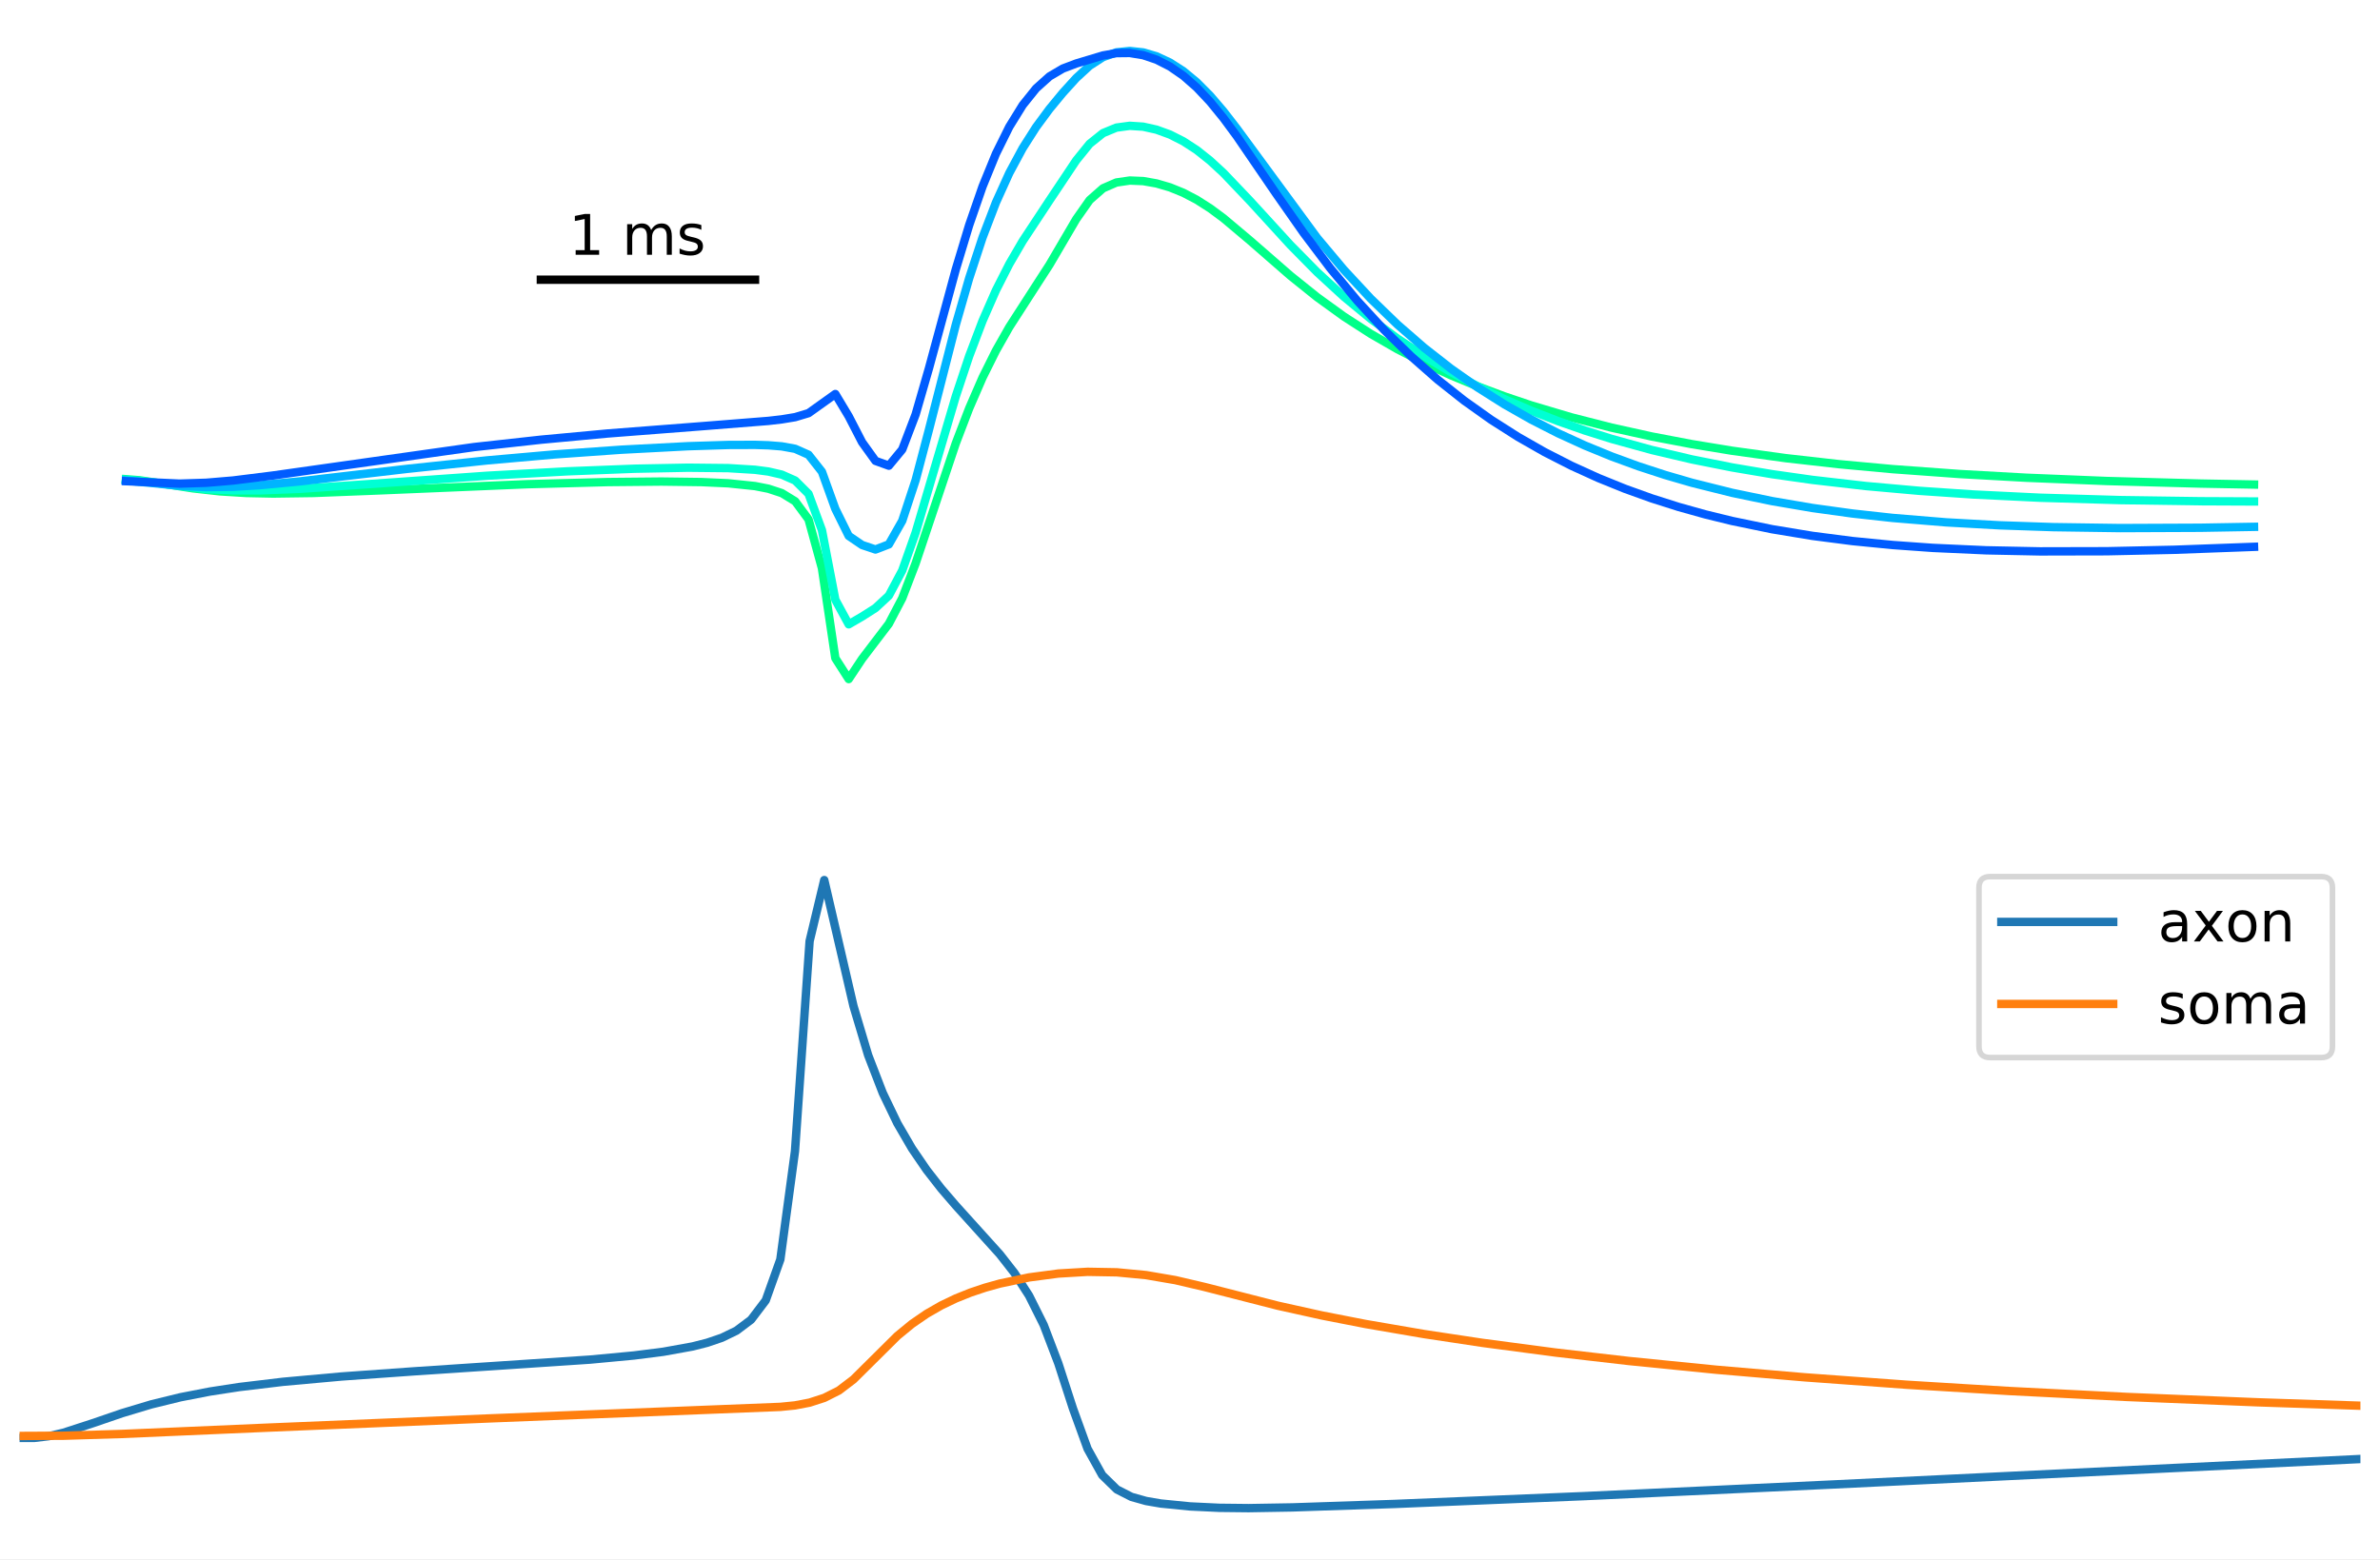
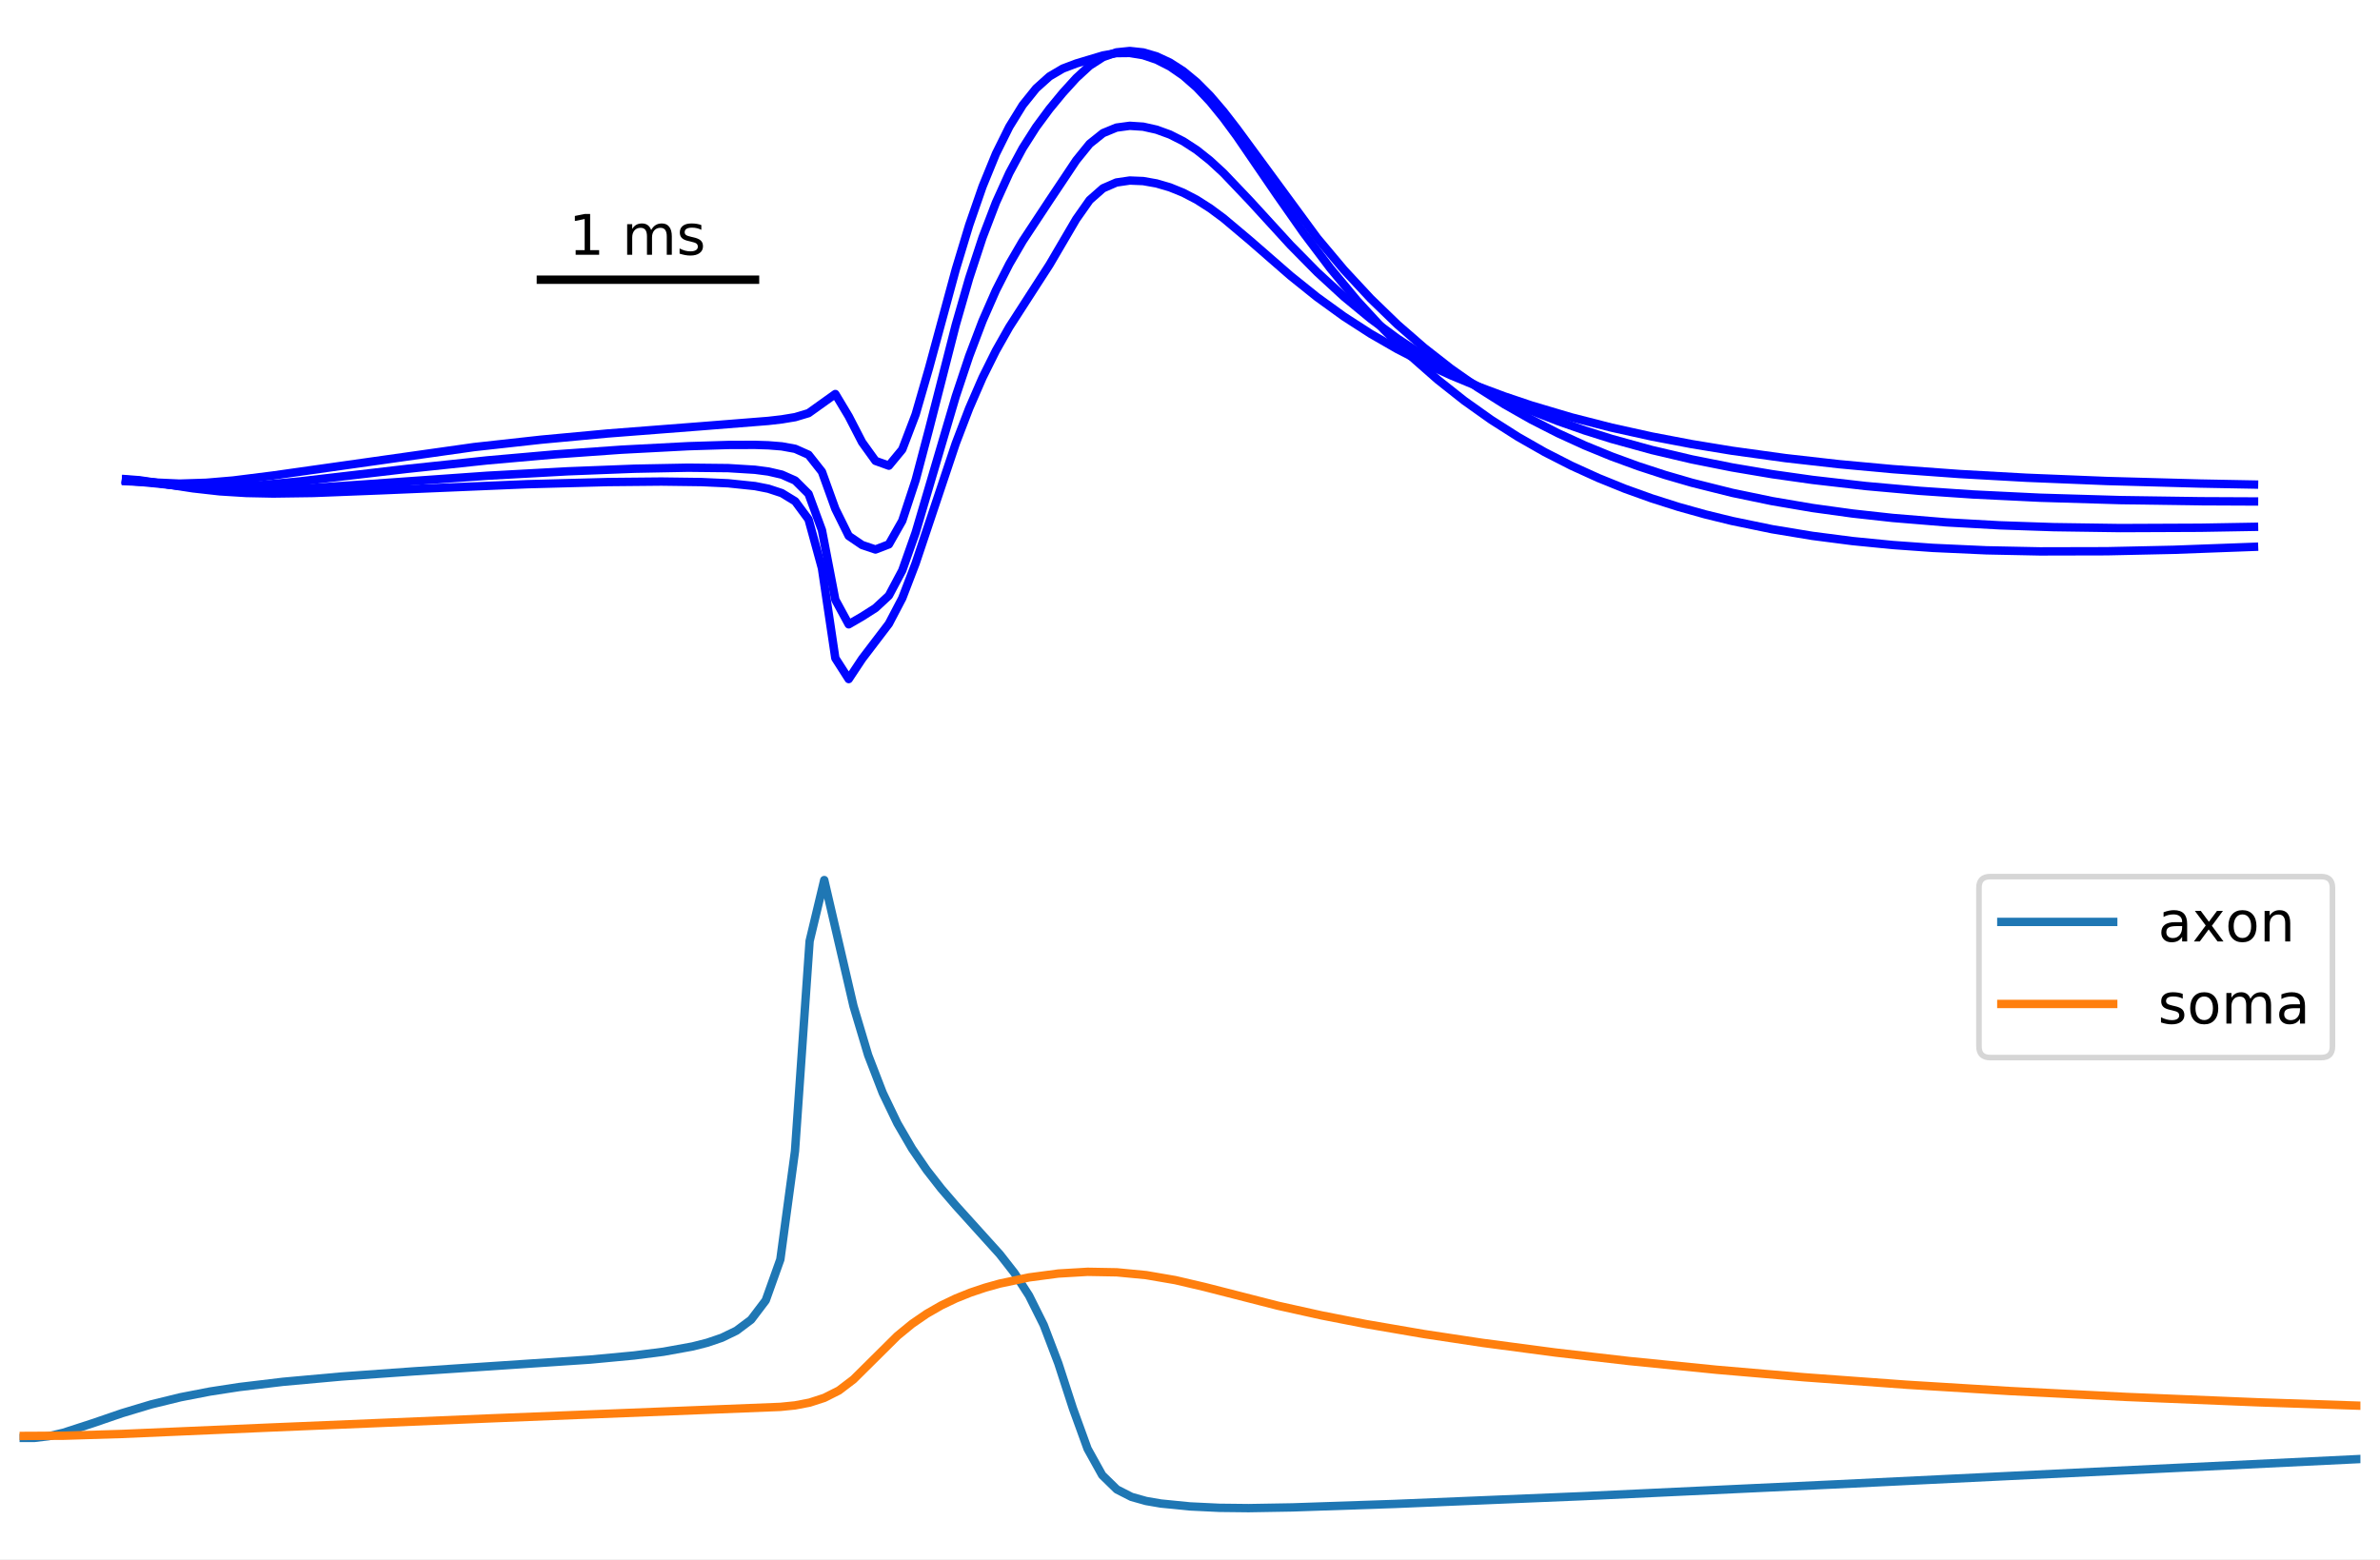
<svg xmlns="http://www.w3.org/2000/svg" xmlns:xlink="http://www.w3.org/1999/xlink" height="278.8pt" version="1.1" viewBox="0 0 425.5 278.8" width="425.5pt">
  <defs>
    <style type="text/css">
*{stroke-linecap:butt;stroke-linejoin:round;}
  </style>
  </defs>
  <g id="figure_1">
    <g id="patch_1">
      <path d="M 0 278.8  L 425.5 278.8  L 425.5 0  L 0 0  z " style="fill:#ffffff;" />
    </g>
    <g id="axes_1">
      <g id="line2d_1">
-         <path clip-path="url(#p6f42bdd4e6)" d="M 22.523 85.69  L 24.916 85.873  L 29.701 86.581  L 34.487 87.324  L 39.272 87.861  L 44.058 88.158  L 48.843 88.255  L 56.022 88.155  L 67.986 87.688  L 94.307 86.584  L 108.663 86.202  L 118.235 86.111  L 125.413 86.204  L 130.199 86.423  L 134.984 86.92  L 137.377 87.391  L 139.77 88.177  L 142.163 89.641  L 144.555 92.88  L 146.948 101.61  L 149.341 117.693  L 151.734 121.43  L 154.127 117.818  L 158.912 111.537  L 161.305 106.969  L 163.698 100.729  L 170.876 79.279  L 173.269 73.024  L 175.662 67.515  L 178.054 62.705  L 180.447 58.479  L 185.233 51.052  L 187.626 47.349  L 192.411 39.183  L 194.804 35.781  L 197.197 33.674  L 199.59 32.634  L 201.982 32.283  L 204.375 32.379  L 206.768 32.801  L 209.161 33.501  L 211.554 34.472  L 213.946 35.722  L 216.339 37.248  L 218.732 39.019  L 223.518 43.047  L 230.696 49.301  L 235.482 53.142  L 240.267 56.603  L 245.053 59.692  L 249.838 62.447  L 254.624 64.909  L 259.41 67.116  L 264.195 69.099  L 268.981 70.885  L 273.766 72.498  L 280.945 74.631  L 288.123 76.468  L 295.301 78.053  L 302.48 79.42  L 309.658 80.6  L 319.229 81.923  L 328.801 83.006  L 338.372 83.889  L 350.336 84.762  L 362.3 85.429  L 376.657 86.013  L 393.406 86.469  L 402.977 86.646  L 402.977 86.646  " style="fill:none;stroke:#00ff89;stroke-linecap:square;stroke-width:1.5;" />
+         <path clip-path="url(#p4ac16bce7f)" d="M 22.523 86.05  L 32.094 86.48  L 36.88 86.328  L 41.665 85.924  L 48.843 85.024  L 84.735 79.948  L 96.699 78.627  L 108.663 77.514  L 125.413 76.218  L 137.377 75.266  L 139.77 74.99  L 142.163 74.595  L 144.555 73.877  L 149.341 70.456  L 151.734 74.444  L 154.127 79.082  L 156.519 82.411  L 158.912 83.273  L 161.305 80.374  L 163.698 74.108  L 166.09 65.823  L 170.876 48.174  L 173.269 40.26  L 175.662 33.35  L 178.054 27.495  L 180.447 22.666  L 182.84 18.795  L 185.233 15.816  L 187.626 13.667  L 190.018 12.259  L 192.411 11.354  L 197.197 9.916  L 199.59 9.499  L 201.982 9.474  L 204.375 9.867  L 206.768 10.674  L 209.161 11.893  L 211.554 13.542  L 213.946 15.639  L 216.339 18.18  L 218.732 21.116  L 221.125 24.359  L 228.303 34.854  L 233.089 41.686  L 237.874 48.021  L 242.66 53.783  L 247.446 58.986  L 252.231 63.67  L 257.017 67.881  L 261.802 71.666  L 266.588 75.065  L 271.373 78.113  L 276.159 80.844  L 280.945 83.286  L 285.73 85.464  L 290.516 87.403  L 295.301 89.123  L 300.087 90.644  L 304.873 91.983  L 309.658 93.157  L 316.837 94.638  L 324.015 95.823  L 331.193 96.752  L 338.372 97.459  L 345.55 97.973  L 355.121 98.406  L 364.693 98.599  L 376.657 98.572  L 388.62 98.313  L 402.977 97.782  L 402.977 97.782  " style="fill:none;stroke:#0005ff;stroke-linecap:square;stroke-width:1.5;" />
      </g>
      <g id="line2d_2">
-         <path clip-path="url(#p6f42bdd4e6)" d="M 22.523 85.786  L 24.916 85.977  L 36.88 87.456  L 41.665 87.687  L 46.451 87.69  L 53.629 87.408  L 65.593 86.593  L 87.128 85.07  L 101.485 84.28  L 113.449 83.816  L 123.02 83.633  L 130.199 83.709  L 134.984 84.004  L 137.377 84.319  L 139.77 84.872  L 142.163 85.932  L 144.555 88.317  L 146.948 94.809  L 149.341 107.245  L 151.734 111.643  L 154.127 110.254  L 156.519 108.729  L 158.912 106.506  L 161.305 102.011  L 163.698 95.243  L 170.876 70.871  L 173.269 63.684  L 175.662 57.374  L 178.054 51.917  L 180.447 47.211  L 182.84 43.102  L 187.626 35.846  L 192.411 28.677  L 194.804 25.721  L 197.197 23.807  L 199.59 22.819  L 201.982 22.497  L 204.375 22.652  L 206.768 23.186  L 209.161 24.058  L 211.554 25.266  L 213.946 26.823  L 216.339 28.724  L 218.732 30.932  L 223.518 35.958  L 230.696 43.806  L 235.482 48.661  L 240.267 53.061  L 245.053 57.008  L 249.838 60.54  L 254.624 63.704  L 259.41 66.541  L 264.195 69.09  L 268.981 71.383  L 273.766 73.446  L 278.552 75.305  L 283.337 76.978  L 288.123 78.484  L 295.301 80.465  L 302.48 82.152  L 309.658 83.583  L 316.837 84.794  L 324.015 85.812  L 333.586 86.914  L 343.157 87.769  L 352.729 88.42  L 364.693 89.001  L 379.049 89.427  L 393.406 89.631  L 402.977 89.673  L 402.977 89.673  " style="fill:none;stroke:#00ffd4;stroke-linecap:square;stroke-width:1.5;" />
+         <path clip-path="url(#p4ac16bce7f)" d="M 22.523 85.931  L 27.308 86.385  L 32.094 86.875  L 36.88 87.103  L 41.665 87.044  L 46.451 86.762  L 53.629 86.08  L 72.771 83.843  L 87.128 82.322  L 99.092 81.266  L 111.056 80.416  L 123.02 79.79  L 130.199 79.568  L 134.984 79.552  L 137.377 79.628  L 139.77 79.82  L 142.163 80.256  L 144.555 81.322  L 146.948 84.356  L 149.341 90.991  L 151.734 95.829  L 154.127 97.456  L 156.519 98.262  L 158.912 97.342  L 161.305 93.129  L 163.698 85.856  L 166.09 76.8  L 170.876 58.079  L 173.269 49.758  L 175.662 42.467  L 178.054 36.218  L 180.447 30.933  L 182.84 26.489  L 185.233 22.733  L 187.626 19.492  L 190.018 16.591  L 192.411 13.958  L 194.804 11.756  L 197.197 10.213  L 199.59 9.362  L 201.982 9.116  L 204.375 9.374  L 206.768 10.072  L 209.161 11.187  L 211.554 12.724  L 213.946 14.7  L 216.339 17.11  L 218.732 19.906  L 221.125 22.999  L 235.482 42.544  L 240.267 48.25  L 245.053 53.401  L 249.838 58.032  L 254.624 62.194  L 259.41 65.935  L 264.195 69.297  L 268.981 72.32  L 273.766 75.035  L 278.552 77.474  L 283.337 79.661  L 288.123 81.62  L 292.909 83.372  L 297.694 84.934  L 302.48 86.325  L 309.658 88.121  L 316.837 89.611  L 324.015 90.835  L 331.193 91.826  L 338.372 92.617  L 347.943 93.405  L 357.514 93.938  L 367.085 94.262  L 379.049 94.432  L 393.406 94.371  L 402.977 94.208  L 402.977 94.208  " style="fill:none;stroke:#0005ff;stroke-linecap:square;stroke-width:1.5;" />
      </g>
      <g id="line2d_3">
-         <path clip-path="url(#p6f42bdd4e6)" d="M 22.523 85.931  L 27.308 86.385  L 32.094 86.875  L 36.88 87.103  L 41.665 87.044  L 46.451 86.762  L 53.629 86.08  L 72.771 83.843  L 87.128 82.322  L 99.092 81.266  L 111.056 80.416  L 123.02 79.79  L 130.199 79.568  L 134.984 79.552  L 137.377 79.628  L 139.77 79.82  L 142.163 80.256  L 144.555 81.322  L 146.948 84.356  L 149.341 90.991  L 151.734 95.829  L 154.127 97.456  L 156.519 98.262  L 158.912 97.342  L 161.305 93.129  L 163.698 85.856  L 166.09 76.8  L 170.876 58.079  L 173.269 49.758  L 175.662 42.467  L 178.054 36.218  L 180.447 30.933  L 182.84 26.489  L 185.233 22.733  L 187.626 19.492  L 190.018 16.591  L 192.411 13.958  L 194.804 11.756  L 197.197 10.213  L 199.59 9.362  L 201.982 9.116  L 204.375 9.374  L 206.768 10.072  L 209.161 11.187  L 211.554 12.724  L 213.946 14.7  L 216.339 17.11  L 218.732 19.906  L 221.125 22.999  L 235.482 42.544  L 240.267 48.25  L 245.053 53.401  L 249.838 58.032  L 254.624 62.194  L 259.41 65.935  L 264.195 69.297  L 268.981 72.32  L 273.766 75.035  L 278.552 77.474  L 283.337 79.661  L 288.123 81.62  L 292.909 83.372  L 297.694 84.934  L 302.48 86.325  L 309.658 88.121  L 316.837 89.611  L 324.015 90.835  L 331.193 91.826  L 338.372 92.617  L 347.943 93.405  L 357.514 93.938  L 367.085 94.262  L 379.049 94.432  L 393.406 94.371  L 402.977 94.208  L 402.977 94.208  " style="fill:none;stroke:#00b4ff;stroke-linecap:square;stroke-width:1.5;" />
+         <path clip-path="url(#p4ac16bce7f)" d="M 22.523 85.786  L 24.916 85.977  L 36.88 87.456  L 41.665 87.687  L 46.451 87.69  L 53.629 87.408  L 65.593 86.593  L 87.128 85.07  L 101.485 84.28  L 113.449 83.816  L 123.02 83.633  L 130.199 83.709  L 134.984 84.004  L 137.377 84.319  L 139.77 84.872  L 142.163 85.932  L 144.555 88.317  L 146.948 94.809  L 149.341 107.245  L 151.734 111.643  L 154.127 110.254  L 156.519 108.729  L 158.912 106.506  L 161.305 102.011  L 163.698 95.243  L 170.876 70.871  L 173.269 63.684  L 175.662 57.374  L 178.054 51.917  L 180.447 47.211  L 182.84 43.102  L 187.626 35.846  L 192.411 28.677  L 194.804 25.721  L 197.197 23.807  L 199.59 22.819  L 201.982 22.497  L 204.375 22.652  L 206.768 23.186  L 209.161 24.058  L 211.554 25.266  L 213.946 26.823  L 216.339 28.724  L 218.732 30.932  L 223.518 35.958  L 230.696 43.806  L 235.482 48.661  L 240.267 53.061  L 245.053 57.008  L 249.838 60.54  L 254.624 63.704  L 259.41 66.541  L 264.195 69.09  L 268.981 71.383  L 273.766 73.446  L 278.552 75.305  L 283.337 76.978  L 288.123 78.484  L 295.301 80.465  L 302.48 82.152  L 309.658 83.583  L 316.837 84.794  L 324.015 85.812  L 333.586 86.914  L 343.157 87.769  L 352.729 88.42  L 364.693 89.001  L 379.049 89.427  L 393.406 89.631  L 402.977 89.673  L 402.977 89.673  " style="fill:none;stroke:#0005ff;stroke-linecap:square;stroke-width:1.5;" />
      </g>
      <g id="line2d_4">
-         <path clip-path="url(#p6f42bdd4e6)" d="M 22.523 86.05  L 32.094 86.48  L 36.88 86.328  L 41.665 85.924  L 48.843 85.024  L 84.735 79.948  L 96.699 78.627  L 108.663 77.514  L 125.413 76.218  L 137.377 75.266  L 139.77 74.99  L 142.163 74.595  L 144.555 73.877  L 149.341 70.456  L 151.734 74.444  L 154.127 79.082  L 156.519 82.411  L 158.912 83.273  L 161.305 80.374  L 163.698 74.108  L 166.09 65.823  L 170.876 48.174  L 173.269 40.26  L 175.662 33.35  L 178.054 27.495  L 180.447 22.666  L 182.84 18.795  L 185.233 15.816  L 187.626 13.667  L 190.018 12.259  L 192.411 11.354  L 197.197 9.916  L 199.59 9.499  L 201.982 9.474  L 204.375 9.867  L 206.768 10.674  L 209.161 11.893  L 211.554 13.542  L 213.946 15.639  L 216.339 18.18  L 218.732 21.116  L 221.125 24.359  L 228.303 34.854  L 233.089 41.686  L 237.874 48.021  L 242.66 53.783  L 247.446 58.986  L 252.231 63.67  L 257.017 67.881  L 261.802 71.666  L 266.588 75.065  L 271.373 78.113  L 276.159 80.844  L 280.945 83.286  L 285.73 85.464  L 290.516 87.403  L 295.301 89.123  L 300.087 90.644  L 304.873 91.983  L 309.658 93.157  L 316.837 94.638  L 324.015 95.823  L 331.193 96.752  L 338.372 97.459  L 345.55 97.973  L 355.121 98.406  L 364.693 98.599  L 376.657 98.572  L 388.62 98.313  L 402.977 97.782  L 402.977 97.782  " style="fill:none;stroke:#005cff;stroke-linecap:square;stroke-width:1.5;" />
+         <path clip-path="url(#p4ac16bce7f)" d="M 22.523 85.69  L 24.916 85.873  L 29.701 86.581  L 34.487 87.324  L 39.272 87.861  L 44.058 88.158  L 48.843 88.255  L 56.022 88.155  L 67.986 87.688  L 94.307 86.584  L 108.663 86.202  L 118.235 86.111  L 125.413 86.204  L 130.199 86.423  L 134.984 86.92  L 137.377 87.391  L 139.77 88.177  L 142.163 89.641  L 144.555 92.88  L 146.948 101.61  L 149.341 117.693  L 151.734 121.43  L 154.127 117.818  L 158.912 111.537  L 161.305 106.969  L 163.698 100.729  L 170.876 79.279  L 173.269 73.024  L 175.662 67.515  L 178.054 62.705  L 180.447 58.479  L 185.233 51.052  L 187.626 47.349  L 192.411 39.183  L 194.804 35.781  L 197.197 33.674  L 199.59 32.634  L 201.982 32.283  L 204.375 32.379  L 206.768 32.801  L 209.161 33.501  L 211.554 34.472  L 213.946 35.722  L 216.339 37.248  L 218.732 39.019  L 223.518 43.047  L 230.696 49.301  L 235.482 53.142  L 240.267 56.603  L 245.053 59.692  L 249.838 62.447  L 254.624 64.909  L 259.41 67.116  L 264.195 69.099  L 268.981 70.885  L 273.766 72.498  L 280.945 74.631  L 288.123 76.468  L 295.301 78.053  L 302.48 79.42  L 309.658 80.6  L 319.229 81.923  L 328.801 83.006  L 338.372 83.889  L 350.336 84.762  L 362.3 85.429  L 376.657 86.013  L 393.406 86.469  L 402.977 86.646  L 402.977 86.646  " style="fill:none;stroke:#0005ff;stroke-linecap:square;stroke-width:1.5;" />
      </g>
      <g id="line2d_5">
-         <path clip-path="url(#p6f42bdd4e6)" d="M 96.699 50.014  L 134.984 50.014  " style="fill:none;stroke:#000000;stroke-linecap:square;stroke-width:1.5;" />
+         <path clip-path="url(#p4ac16bce7f)" d="M 96.699 50.014  L 134.984 50.014  " style="fill:none;stroke:#000000;stroke-linecap:square;stroke-width:1.5;" />
      </g>
      <g id="text_1">
        <defs>
          <path d="M 12.406 8.297  L 28.516 8.297  L 28.516 63.922  L 10.984 60.406  L 10.984 69.391  L 28.422 72.906  L 38.281 72.906  L 38.281 8.297  L 54.391 8.297  L 54.391 0  L 12.406 0  z " id="DejaVuSans-31" />
          <path id="DejaVuSans-20" />
          <path d="M 52 44.188  Q 55.375 50.25 60.062 53.125  Q 64.75 56 71.094 56  Q 79.641 56 84.281 50.016  Q 88.922 44.047 88.922 33.016  L 88.922 0  L 79.891 0  L 79.891 32.719  Q 79.891 40.578 77.094 44.375  Q 74.312 48.188 68.609 48.188  Q 61.625 48.188 57.562 43.547  Q 53.516 38.922 53.516 30.906  L 53.516 0  L 44.484 0  L 44.484 32.719  Q 44.484 40.625 41.703 44.406  Q 38.922 48.188 33.109 48.188  Q 26.219 48.188 22.156 43.531  Q 18.109 38.875 18.109 30.906  L 18.109 0  L 9.078 0  L 9.078 54.688  L 18.109 54.688  L 18.109 46.188  Q 21.188 51.219 25.484 53.609  Q 29.781 56 35.688 56  Q 41.656 56 45.828 52.969  Q 50 49.953 52 44.188  z " id="DejaVuSans-6d" />
          <path d="M 44.281 53.078  L 44.281 44.578  Q 40.484 46.531 36.375 47.5  Q 32.281 48.484 27.875 48.484  Q 21.188 48.484 17.844 46.438  Q 14.5 44.391 14.5 40.281  Q 14.5 37.156 16.891 35.375  Q 19.281 33.594 26.516 31.984  L 29.594 31.297  Q 39.156 29.25 43.188 25.516  Q 47.219 21.781 47.219 15.094  Q 47.219 7.469 41.188 3.016  Q 35.156 -1.422 24.609 -1.422  Q 20.219 -1.422 15.453 -0.562  Q 10.688 0.297 5.422 2  L 5.422 11.281  Q 10.406 8.688 15.234 7.391  Q 20.062 6.109 24.812 6.109  Q 31.156 6.109 34.562 8.281  Q 37.984 10.453 37.984 14.406  Q 37.984 18.062 35.516 20.016  Q 33.062 21.969 24.703 23.781  L 21.578 24.516  Q 13.234 26.266 9.516 29.906  Q 5.812 33.547 5.812 39.891  Q 5.812 47.609 11.281 51.797  Q 16.75 56 26.812 56  Q 31.781 56 36.172 55.266  Q 40.578 54.547 44.281 53.078  z " id="DejaVuSans-73" />
        </defs>
        <g transform="translate(101.6764 45.55674)scale(0.1 -0.1)">
          <use xlink:href="#DejaVuSans-31" />
          <use x="63.623" xlink:href="#DejaVuSans-20" />
          <use x="95.41" xlink:href="#DejaVuSans-6d" />
          <use x="192.822" xlink:href="#DejaVuSans-73" />
        </g>
      </g>
    </g>
    <g id="axes_2">
      <g id="line2d_6">
-         <path clip-path="url(#p5826e0d8f3)" d="M -1 257.127  L 6.116 257.127  L 8.731 256.814  L 11.347 256.201  L 16.578 254.5  L 21.809 252.707  L 27.041 251.134  L 32.272 249.854  L 37.503 248.839  L 42.734 248.033  L 50.581 247.093  L 61.044 246.146  L 74.122 245.212  L 105.509 243.123  L 113.356 242.385  L 118.588 241.72  L 123.819 240.773  L 126.434 240.108  L 129.05 239.218  L 131.666 237.952  L 134.281 235.988  L 136.897 232.536  L 139.512 225.212  L 142.128 205.852  L 144.744 168.289  L 147.359 157.37  L 152.591 179.92  L 155.206 188.67  L 157.822 195.446  L 160.438 200.883  L 163.053 205.38  L 165.669 209.206  L 168.284 212.558  L 170.9 215.598  L 178.747 224.288  L 181.363 227.636  L 183.978 231.688  L 186.594 236.927  L 189.209 243.795  L 191.825 251.862  L 194.441 259.074  L 197.056 263.784  L 199.672 266.34  L 202.287 267.673  L 204.903 268.408  L 207.519 268.857  L 212.75 269.376  L 217.981 269.626  L 223.213 269.684  L 231.059 269.552  L 249.369 268.933  L 283.372 267.529  L 327.837 265.448  L 422 260.897  L 422 260.897  " style="fill:none;stroke:#1f77b4;stroke-linecap:square;stroke-width:1.5;" />
+         <path clip-path="url(#peba55dd710)" d="M -1 257.127  L 6.116 257.127  L 8.731 256.814  L 11.347 256.201  L 16.578 254.5  L 21.809 252.707  L 27.041 251.134  L 32.272 249.854  L 37.503 248.839  L 42.734 248.033  L 50.581 247.093  L 61.044 246.146  L 74.122 245.212  L 105.509 243.123  L 113.356 242.385  L 118.588 241.72  L 123.819 240.773  L 126.434 240.108  L 129.05 239.218  L 131.666 237.952  L 134.281 235.988  L 136.897 232.536  L 139.512 225.212  L 142.128 205.852  L 144.744 168.289  L 147.359 157.37  L 152.591 179.92  L 155.206 188.67  L 157.822 195.446  L 160.438 200.883  L 163.053 205.38  L 165.669 209.206  L 168.284 212.558  L 170.9 215.598  L 178.747 224.288  L 181.363 227.636  L 183.978 231.688  L 186.594 236.927  L 189.209 243.795  L 191.825 251.862  L 194.441 259.074  L 197.056 263.784  L 199.672 266.34  L 202.287 267.673  L 204.903 268.408  L 207.519 268.857  L 212.75 269.376  L 217.981 269.626  L 223.213 269.684  L 231.059 269.552  L 249.369 268.933  L 283.372 267.529  L 327.837 265.448  L 422 260.897  L 422 260.897  " style="fill:none;stroke:#1f77b4;stroke-linecap:square;stroke-width:1.5;" />
      </g>
      <g id="line2d_7">
-         <path clip-path="url(#p5826e0d8f3)" d="M -1 256.797  L 11.347 256.736  L 21.809 256.418  L 47.966 255.286  L 87.2 253.652  L 139.512 251.577  L 142.128 251.314  L 144.744 250.814  L 147.359 249.967  L 149.975 248.654  L 152.591 246.663  L 160.438 238.878  L 163.053 236.734  L 165.669 234.935  L 168.284 233.435  L 170.9 232.182  L 173.516 231.134  L 176.131 230.258  L 178.747 229.527  L 183.978 228.426  L 189.209 227.732  L 194.441 227.423  L 199.672 227.515  L 204.903 228.014  L 210.134 228.913  L 215.366 230.137  L 228.444 233.482  L 236.291 235.223  L 244.137 236.757  L 254.6 238.555  L 265.062 240.134  L 278.141 241.864  L 291.219 243.373  L 306.913 244.941  L 322.606 246.286  L 340.916 247.619  L 359.225 248.738  L 380.15 249.798  L 403.691 250.76  L 422 251.37  L 422 251.37  " style="fill:none;stroke:#ff7f0e;stroke-linecap:square;stroke-width:1.5;" />
+         <path clip-path="url(#peba55dd710)" d="M -1 256.797  L 11.347 256.736  L 21.809 256.418  L 47.966 255.286  L 87.2 253.652  L 139.512 251.577  L 142.128 251.314  L 144.744 250.814  L 147.359 249.967  L 149.975 248.654  L 152.591 246.663  L 160.438 238.878  L 163.053 236.734  L 165.669 234.935  L 168.284 233.435  L 170.9 232.182  L 173.516 231.134  L 176.131 230.258  L 178.747 229.527  L 183.978 228.426  L 189.209 227.732  L 194.441 227.423  L 199.672 227.515  L 204.903 228.014  L 210.134 228.913  L 215.366 230.137  L 228.444 233.482  L 236.291 235.223  L 244.137 236.757  L 254.6 238.555  L 265.062 240.134  L 278.141 241.864  L 291.219 243.373  L 306.913 244.941  L 322.606 246.286  L 340.916 247.619  L 359.225 248.738  L 380.15 249.798  L 403.691 250.76  L 422 251.37  L 422 251.37  " style="fill:none;stroke:#ff7f0e;stroke-linecap:square;stroke-width:1.5;" />
      </g>
      <g id="legend_1">
        <g id="patch_2">
          <path d="M 355.803 189.111  L 415 189.111  Q 417 189.111 417 187.111  L 417 158.755  Q 417 156.755 415 156.755  L 355.803 156.755  Q 353.803 156.755 353.803 158.755  L 353.803 187.111  Q 353.803 189.111 355.803 189.111  z " style="fill:#ffffff;opacity:0.8;stroke:#cccccc;stroke-linejoin:miter;" />
        </g>
        <g id="line2d_8">
          <path d="M 357.803 164.853  L 377.803 164.853  " style="fill:none;stroke:#1f77b4;stroke-linecap:square;stroke-width:1.5;" />
        </g>
        <g id="line2d_9" />
        <g id="text_2">
          <defs>
            <path d="M 34.281 27.484  Q 23.391 27.484 19.188 25  Q 14.984 22.516 14.984 16.5  Q 14.984 11.719 18.141 8.906  Q 21.297 6.109 26.703 6.109  Q 34.188 6.109 38.703 11.406  Q 43.219 16.703 43.219 25.484  L 43.219 27.484  z M 52.203 31.203  L 52.203 0  L 43.219 0  L 43.219 8.297  Q 40.141 3.328 35.547 0.953  Q 30.953 -1.422 24.312 -1.422  Q 15.922 -1.422 10.953 3.297  Q 6 8.016 6 15.922  Q 6 25.141 12.172 29.828  Q 18.359 34.516 30.609 34.516  L 43.219 34.516  L 43.219 35.406  Q 43.219 41.609 39.141 45  Q 35.062 48.391 27.688 48.391  Q 23 48.391 18.547 47.266  Q 14.109 46.141 10.016 43.891  L 10.016 52.203  Q 14.938 54.109 19.578 55.047  Q 24.219 56 28.609 56  Q 40.484 56 46.344 49.844  Q 52.203 43.703 52.203 31.203  z " id="DejaVuSans-61" />
            <path d="M 54.891 54.688  L 35.109 28.078  L 55.906 0  L 45.312 0  L 29.391 21.484  L 13.484 0  L 2.875 0  L 24.125 28.609  L 4.688 54.688  L 15.281 54.688  L 29.781 35.203  L 44.281 54.688  z " id="DejaVuSans-78" />
            <path d="M 30.609 48.391  Q 23.391 48.391 19.188 42.75  Q 14.984 37.109 14.984 27.297  Q 14.984 17.484 19.156 11.844  Q 23.344 6.203 30.609 6.203  Q 37.797 6.203 41.984 11.859  Q 46.188 17.531 46.188 27.297  Q 46.188 37.016 41.984 42.703  Q 37.797 48.391 30.609 48.391  z M 30.609 56  Q 42.328 56 49.016 48.375  Q 55.719 40.766 55.719 27.297  Q 55.719 13.875 49.016 6.219  Q 42.328 -1.422 30.609 -1.422  Q 18.844 -1.422 12.172 6.219  Q 5.516 13.875 5.516 27.297  Q 5.516 40.766 12.172 48.375  Q 18.844 56 30.609 56  z " id="DejaVuSans-6f" />
            <path d="M 54.891 33.016  L 54.891 0  L 45.906 0  L 45.906 32.719  Q 45.906 40.484 42.875 44.328  Q 39.844 48.188 33.797 48.188  Q 26.516 48.188 22.312 43.547  Q 18.109 38.922 18.109 30.906  L 18.109 0  L 9.078 0  L 9.078 54.688  L 18.109 54.688  L 18.109 46.188  Q 21.344 51.125 25.703 53.562  Q 30.078 56 35.797 56  Q 45.219 56 50.047 50.172  Q 54.891 44.344 54.891 33.016  z " id="DejaVuSans-6e" />
          </defs>
          <g transform="translate(385.8031 168.353)scale(0.1 -0.1)">
            <use xlink:href="#DejaVuSans-61" />
            <use x="61.279" xlink:href="#DejaVuSans-78" />
            <use x="120.412" xlink:href="#DejaVuSans-6f" />
            <use x="181.594" xlink:href="#DejaVuSans-6e" />
          </g>
        </g>
        <g id="line2d_10">
          <path d="M 357.803 179.531  L 377.803 179.531  " style="fill:none;stroke:#ff7f0e;stroke-linecap:square;stroke-width:1.5;" />
        </g>
        <g id="line2d_11" />
        <g id="text_3">
          <g transform="translate(385.8031 183.0311)scale(0.1 -0.1)">
            <use xlink:href="#DejaVuSans-73" />
            <use x="52.1" xlink:href="#DejaVuSans-6f" />
            <use x="113.281" xlink:href="#DejaVuSans-6d" />
            <use x="210.693" xlink:href="#DejaVuSans-61" />
          </g>
        </g>
      </g>
    </g>
  </g>
  <defs>
-     <clipPath id="p6f42bdd4e6">
+     <clipPath id="p4ac16bce7f">
      <rect height="123.545" width="418.5" x="3.5" y="3.5" />
    </clipPath>
-     <clipPath id="p5826e0d8f3">
+     <clipPath id="peba55dd710">
      <rect height="123.545" width="418.5" x="3.5" y="151.755" />
    </clipPath>
  </defs>
</svg>
